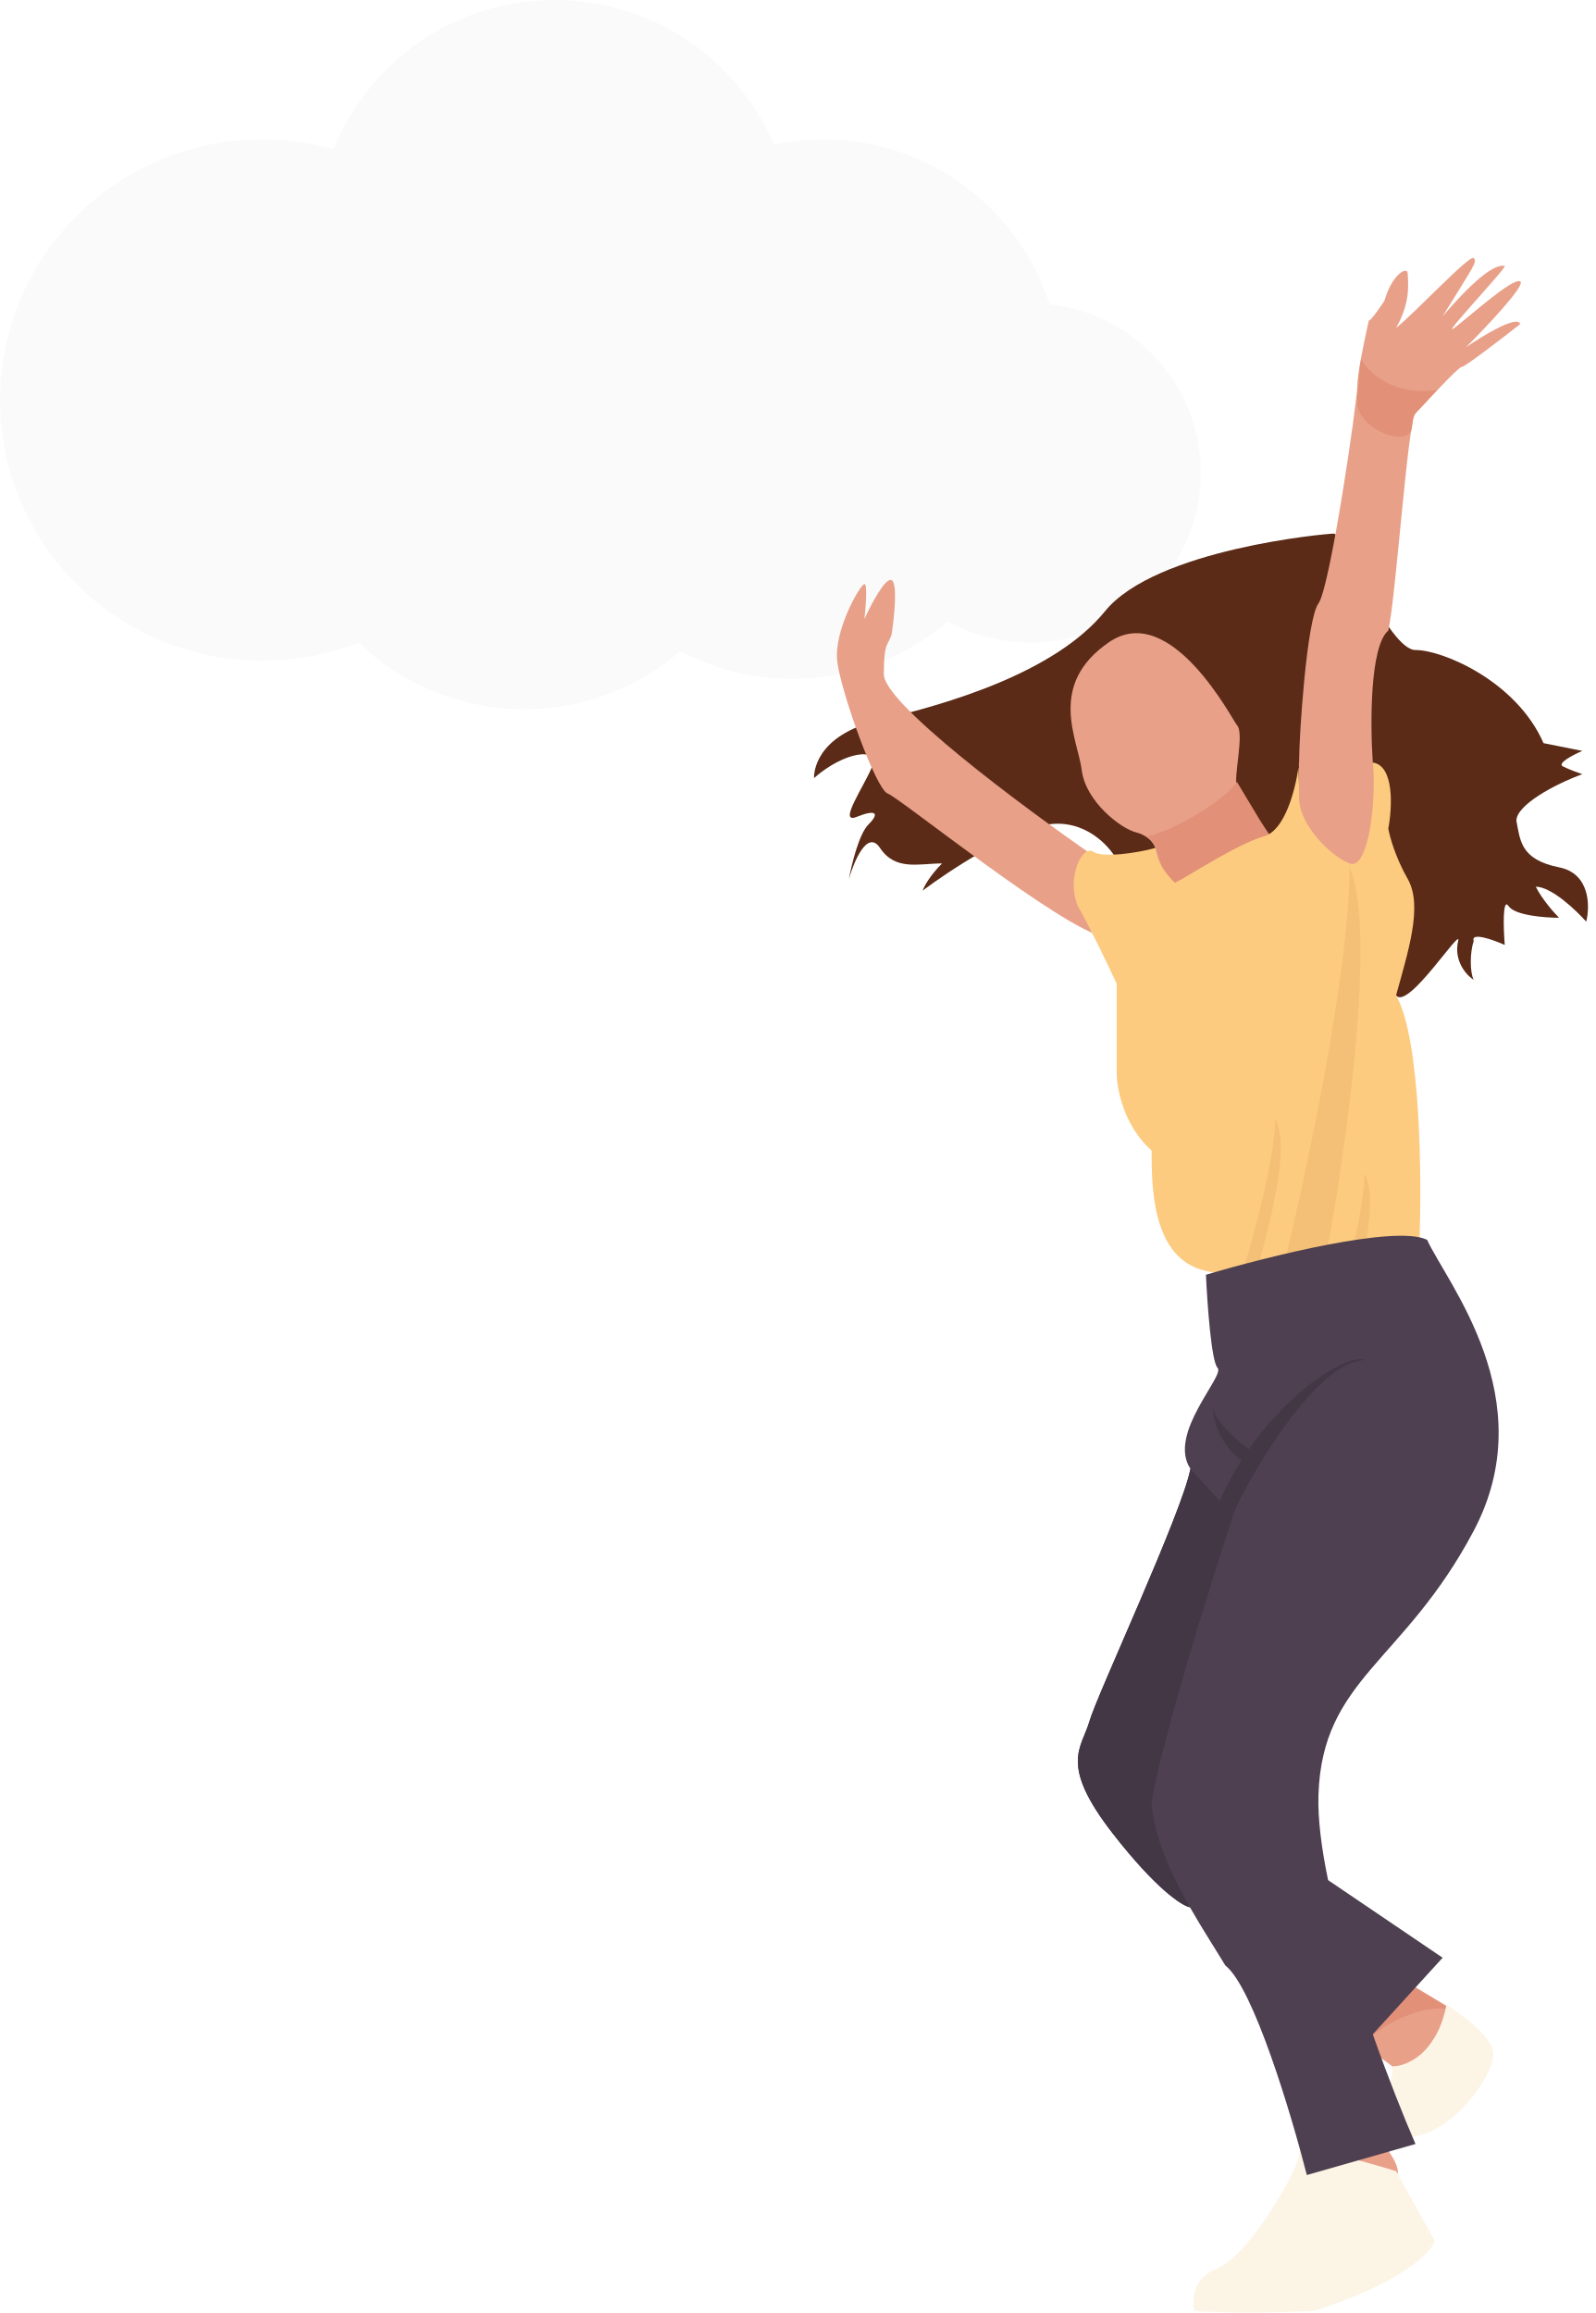
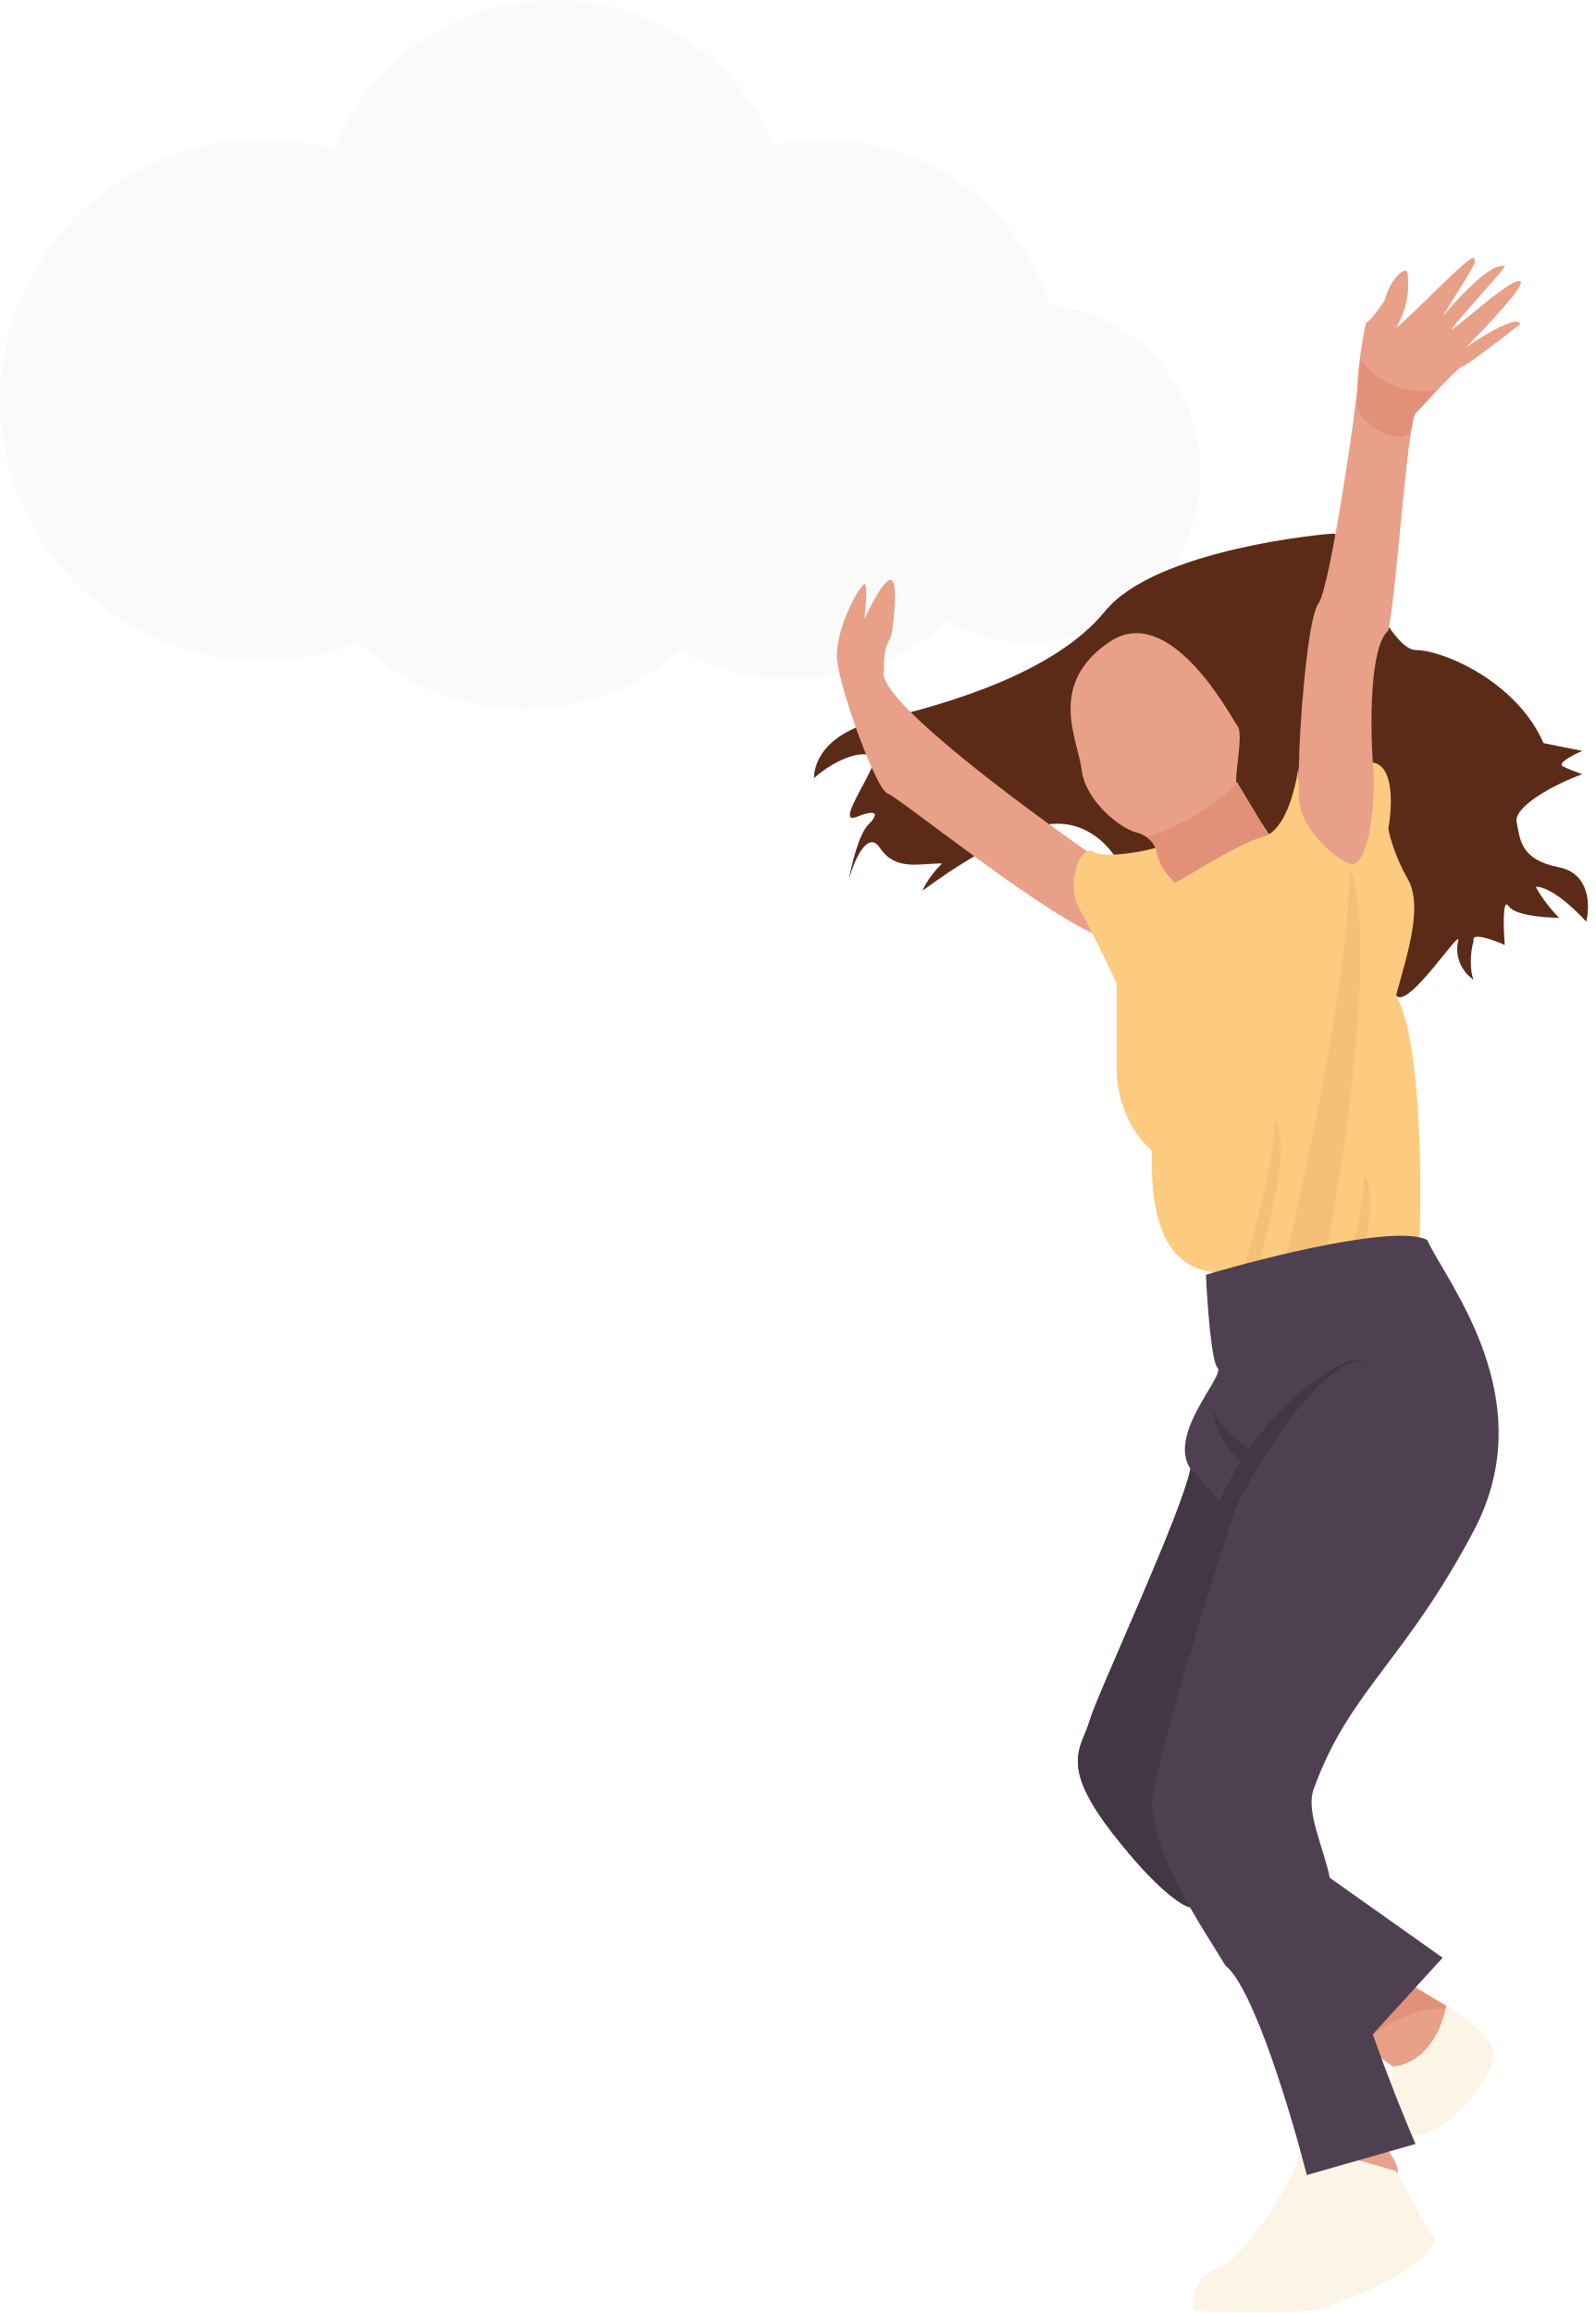
<svg xmlns="http://www.w3.org/2000/svg" width="198" height="287" viewBox="0 0 198 287" fill="none">
  <path d="M65.046 49.641C65.046 67.503 50.485 81.983 32.523 81.983C14.561 81.983 0 67.503 0 49.641C0 31.779 14.561 17.299 32.523 17.299C50.485 17.299 65.046 31.779 65.046 49.641Z" fill="#FAFAFA" />
  <path d="M98.325 29.333C98.325 45.534 85.118 58.667 68.827 58.667C52.536 58.667 39.33 45.534 39.33 29.333C39.33 13.133 52.536 0 68.827 0C85.118 0 98.325 13.133 98.325 29.333Z" fill="#FAFAFA" />
  <path d="M94.543 58.667C94.543 74.867 81.337 88 65.046 88C48.755 88 35.548 74.867 35.548 58.667C35.548 42.466 48.755 29.333 65.046 29.333C81.337 29.333 94.543 42.466 94.543 58.667Z" fill="#FAFAFA" />
  <path d="M131.604 46.633C131.604 62.833 118.398 75.966 102.107 75.966C85.816 75.966 72.609 62.833 72.609 46.633C72.609 30.432 85.816 17.299 102.107 17.299C118.398 17.299 131.604 30.432 131.604 46.633Z" fill="#FAFAFA" />
  <path d="M127.822 54.906C127.822 71.106 114.616 84.239 98.325 84.239C82.034 84.239 68.827 71.106 68.827 54.906C68.827 38.706 82.034 25.573 98.325 25.573C114.616 25.573 127.822 38.706 127.822 54.906Z" fill="#FAFAFA" />
  <path d="M149 58.667C149 70.298 139.518 79.727 127.822 79.727C116.126 79.727 106.645 70.298 106.645 58.667C106.645 47.036 116.126 37.607 127.822 37.607C139.518 37.607 149 47.036 149 58.667Z" fill="#FAFAFA" />
  <path d="M109.185 89.321C101 91.247 101 96.062 101 96.543C104.852 93.173 109.185 92.691 108.222 95.099C107.259 97.506 103.889 102.321 106.296 101.358C108.704 100.395 109.185 100.877 107.741 102.321C106.585 103.477 105.654 107.297 105.333 109.062C105.975 106.815 107.645 102.899 109.185 105.21C111.111 108.099 114 107.136 116.889 107.136C115.349 108.677 114.642 110.025 114.482 110.507C117.692 108.099 125.267 103.092 129.89 102.321C134.512 101.551 137.594 104.889 138.557 106.655C149.631 111.63 172.069 121.966 173.224 123.507C174.669 125.433 181.41 114.84 180.928 116.766C180.447 118.692 181.41 120.618 182.854 121.581C182.373 120.618 182.373 118.211 182.854 116.766C182.469 115.61 185.262 116.606 186.706 117.248C186.546 115.161 186.417 111.277 187.188 112.433C187.958 113.588 191.681 113.877 193.447 113.877C192.805 113.235 191.328 111.566 190.558 110.025C192.484 110.025 195.533 112.914 196.817 114.359C197.299 112.433 197.299 108.388 193.447 107.618C188.632 106.655 188.632 104.247 188.151 101.84C188.151 99.914 192.805 97.346 196.336 96.062C195.854 95.901 194.699 95.484 193.928 95.099C193.158 94.714 195.212 93.654 196.336 93.173L191.521 92.21C188.151 84.506 179.002 80.654 175.632 80.654C172.261 80.654 166.483 66.209 165.52 66.209C164.557 66.209 143.372 68.135 137.112 75.839C130.853 83.543 117.371 87.395 109.185 89.321Z" fill="#5B2B17" />
  <path d="M140.964 103.284C142.505 103.669 143.211 104.729 143.372 105.21C143.211 107.136 142.89 111.084 142.89 111.47C142.89 111.951 147.223 112.914 147.705 113.396C148.09 113.781 154.927 107.778 158.298 104.729C156.853 102.642 153.868 98.277 153.483 97.506C153.001 96.543 154.446 90.943 153.483 89.98C153.001 89.499 145.297 74.394 137.594 79.691C129.89 84.987 133.742 91.728 134.223 95.58C134.705 99.432 139.038 102.803 140.964 103.284Z" fill="#E8A088" />
  <path d="M172.261 270.363C169.565 270.363 166.644 269.4 165.52 268.918L170.817 265.066C172.422 266.832 174.958 270.363 172.261 270.363Z" fill="#E8A088" />
  <path d="M178.039 278.067L173.224 269.4C169.051 268.116 160.802 265.837 161.187 266.992C161.668 268.437 154.927 279.993 151.075 281.437C147.994 282.593 147.865 285.45 148.186 286.734C149.952 286.894 155.409 287.119 163.113 286.734C173.898 283.267 177.558 279.511 178.039 278.067Z" fill="#FCF5E6" />
  <path d="M179.965 249.177L175.15 246.288L172.261 245.325L167.928 253.992C168.409 253.992 170.432 254.474 172.743 256.399C175.054 258.325 178.521 252.387 179.965 249.177Z" fill="#E8A088" />
  <path d="M180.447 249.659C177.75 248.118 171.78 250.943 169.854 253.029L174.187 245.807C176.916 247.412 183.143 251.199 180.447 249.659Z" fill="#E29078" />
  <path d="M172.743 256.399V257.362C171.94 260.251 171.395 265.837 175.632 265.066C180.928 264.103 185.743 256.881 185.262 254.474C184.78 252.066 179.965 249.177 179.484 248.696C178.328 254.859 174.508 256.399 172.743 256.399Z" fill="#FCF5E6" />
-   <path d="M172.261 78.246C169.95 80.172 170.014 89.963 170.335 94.617L171.78 97.506L170.817 106.173L166.965 110.988L160.705 102.321C160.866 100.877 161.187 97.314 161.187 94.617C161.187 91.247 162.15 76.802 163.594 74.876C165.039 72.95 168.409 49.838 168.409 47.912C168.409 46.371 169.372 41.813 169.854 39.727C169.854 39.887 170.239 39.631 171.78 37.319C172.743 33.949 174.669 32.986 174.669 33.949C174.669 34.912 175.15 37.319 173.224 40.69C175.632 38.764 182.373 31.541 182.854 32.023C183.336 32.505 182.854 32.986 179.002 39.245C184.78 32.505 186.225 32.986 186.706 32.986C187.188 32.986 178.521 42.134 180.447 40.69C182.373 39.245 187.669 34.431 188.632 34.912C189.402 35.297 184.459 40.529 181.891 43.097C183.978 41.653 188.247 39.053 188.632 40.208C186.385 41.974 181.795 45.505 181.41 45.505C180.928 45.505 176.595 50.32 175.632 51.283C174.669 52.246 173.224 73.913 172.261 78.246Z" fill="#E8A088" />
+   <path d="M172.261 78.246C169.95 80.172 170.014 89.963 170.335 94.617L171.78 97.506L170.817 106.173L166.965 110.988L160.705 102.321C160.866 100.877 161.187 97.314 161.187 94.617C161.187 91.247 162.15 76.802 163.594 74.876C165.039 72.95 168.409 49.838 168.409 47.912C168.409 46.371 169.019 42.087 169.5 40C169.5 40.16 170.239 39.631 171.78 37.319C172.743 33.949 174.669 32.986 174.669 33.949C174.669 34.912 175.15 37.319 173.224 40.69C175.632 38.764 182.373 31.541 182.854 32.023C183.336 32.505 182.854 32.986 179.002 39.245C184.78 32.505 186.225 32.986 186.706 32.986C187.188 32.986 178.521 42.134 180.447 40.69C182.373 39.245 187.669 34.431 188.632 34.912C189.402 35.297 184.459 40.529 181.891 43.097C183.978 41.653 188.247 39.053 188.632 40.208C186.385 41.974 181.795 45.505 181.41 45.505C180.928 45.505 176.595 50.32 175.632 51.283C174.669 52.246 173.224 73.913 172.261 78.246Z" fill="#E8A088" />
  <path d="M109.667 83.543C109.282 87.01 126.84 100.074 135.668 106.173C137.915 109.865 141.349 117.055 137.112 116.285C131.816 115.322 111.593 98.951 110.148 98.469C108.704 97.988 104.37 85.95 103.889 82.098C103.407 78.246 106.778 72.469 107.259 72.469C107.645 72.469 107.42 75.358 107.259 76.802C108.062 75.037 109.86 71.602 110.63 71.987C111.4 72.372 110.951 76.641 110.63 78.728C110.148 80.172 109.667 79.691 109.667 83.543Z" fill="#E8A088" />
  <path d="M142.409 103.766C145.875 102.995 152.199 99.111 153.483 97.025L154.927 99.432L156.372 101.84L158.779 105.692L144.816 110.988C144.495 109.062 143.949 105.306 142.409 103.766Z" fill="#E29078" />
  <path d="M173.224 123.507C176.306 128.9 176.434 146.298 176.113 154.323L155.89 160.101C156.051 159.78 155.024 158.849 149.631 157.693C142.89 156.249 142.89 147.1 142.89 142.767C139.423 139.685 138.557 135.063 138.557 133.137V122.062C137.594 119.976 135.282 115.129 133.742 112.433C132.297 109.062 134.223 104.729 135.668 105.692C136.823 106.462 141.125 105.852 143.372 105.21C143.532 105.692 143.372 107.136 145.779 109.544C147.705 108.581 153.483 104.729 156.853 103.766C159.385 103.042 160.7 98.159 161.117 95.174C161.122 94.928 161.141 94.754 161.187 94.617C161.167 94.794 161.144 94.98 161.117 95.174C161.104 95.798 161.187 96.879 161.187 98.951C161.187 102.355 165.039 106.173 167.446 107.136C169.854 108.099 170.817 98.951 170.335 94.617C173.032 95.002 172.743 100.235 172.261 102.803C172.422 103.766 173.128 106.366 174.669 109.062C176.595 112.433 174.669 118.211 173.224 123.507Z" fill="#FCCB7F" />
  <path d="M167.446 107.618C170.913 115.322 166.965 142.927 164.557 155.767L158.779 159.138C161.668 147.582 167.446 121.099 167.446 107.618Z" fill="#F4C077" />
  <path d="M158.213 138.915C160.875 143.091 155.332 159.4 153.483 166.36L152.038 164.434C154.257 158.17 158.213 144.693 158.213 138.915Z" fill="#F4C077" />
  <path d="M169.287 145.656C171.95 149.832 166.406 166.141 164.557 173.101L163.113 171.175C165.331 164.911 169.287 151.434 169.287 145.656Z" fill="#F4C077" />
-   <path d="M149.631 158.175C157.174 155.928 173.224 151.915 177.076 153.841C179.484 159.138 191.521 173.582 182.854 189.953C174.187 206.324 164.076 208.25 163.594 222.695C163.496 225.659 163.965 229.32 164.788 233.288L179.002 242.918L170.335 252.417C172.237 257.82 174.181 262.681 175.632 266.029L162.15 269.881C160.224 262.338 155.505 246.577 152.038 243.881C150.868 241.93 149.224 239.427 147.65 236.658C146.705 236.498 143.468 234.443 138.075 227.51C131.334 218.843 134.223 216.917 135.186 213.546C136.112 210.306 146.742 187.546 147.705 182.249C144.816 177.916 152.038 170.693 151.075 169.73C150.305 168.96 149.791 161.706 149.631 158.175Z" fill="#4E4051" />
+   <path d="M149.631 158.175C157.174 155.928 173.224 151.915 177.076 153.841C179.484 159.138 191.521 173.582 182.854 189.953C174.187 206.324 167.406 209.805 163 222C161.992 224.789 164.177 229.032 165 233L179.002 242.918L170.335 252.417C172.237 257.82 174.181 262.681 175.632 266.029L162.15 269.881C160.224 262.338 155.505 246.577 152.038 243.881C150.868 241.93 149.224 239.427 147.65 236.658C146.705 236.498 143.468 234.443 138.075 227.51C131.334 218.843 134.223 216.917 135.186 213.546C136.112 210.306 146.742 187.546 147.705 182.249C144.816 177.916 152.038 170.693 151.075 169.73C150.305 168.96 149.791 161.706 149.631 158.175Z" fill="#4E4051" />
  <path d="M153.001 188.027C150.112 196.855 144.046 216.339 142.89 223.658C143.176 227.955 145.338 232.592 147.65 236.658C146.705 236.498 143.468 234.443 138.075 227.51C131.334 218.843 134.223 216.917 135.186 213.546C136.112 210.306 146.742 187.546 147.705 182.249L153.001 188.027Z" fill="#433745" />
  <path d="M178.28 48.394C173.272 49.164 169.854 46.468 168.891 44.542C168.57 45.986 168.794 46.275 168.409 49.357C167.928 53.209 174.669 55.616 175.15 53.209C175.632 50.801 174.428 52.727 178.28 48.394Z" fill="#E29078" />
  <path d="M169.372 168.767C162.631 168.767 153.001 187.064 153.001 188.027C150.112 193.484 145.586 201.124 150.594 188.027C155.602 174.931 166.965 167.644 169.372 168.767Z" fill="#433745" />
  <path d="M150.625 174.553C150.238 176.141 154.521 179.59 154.776 179.652C156.053 180.685 157.434 183.368 154.26 181.343C151.085 179.319 150.19 175.048 150.625 174.553Z" fill="#433745" />
</svg>
